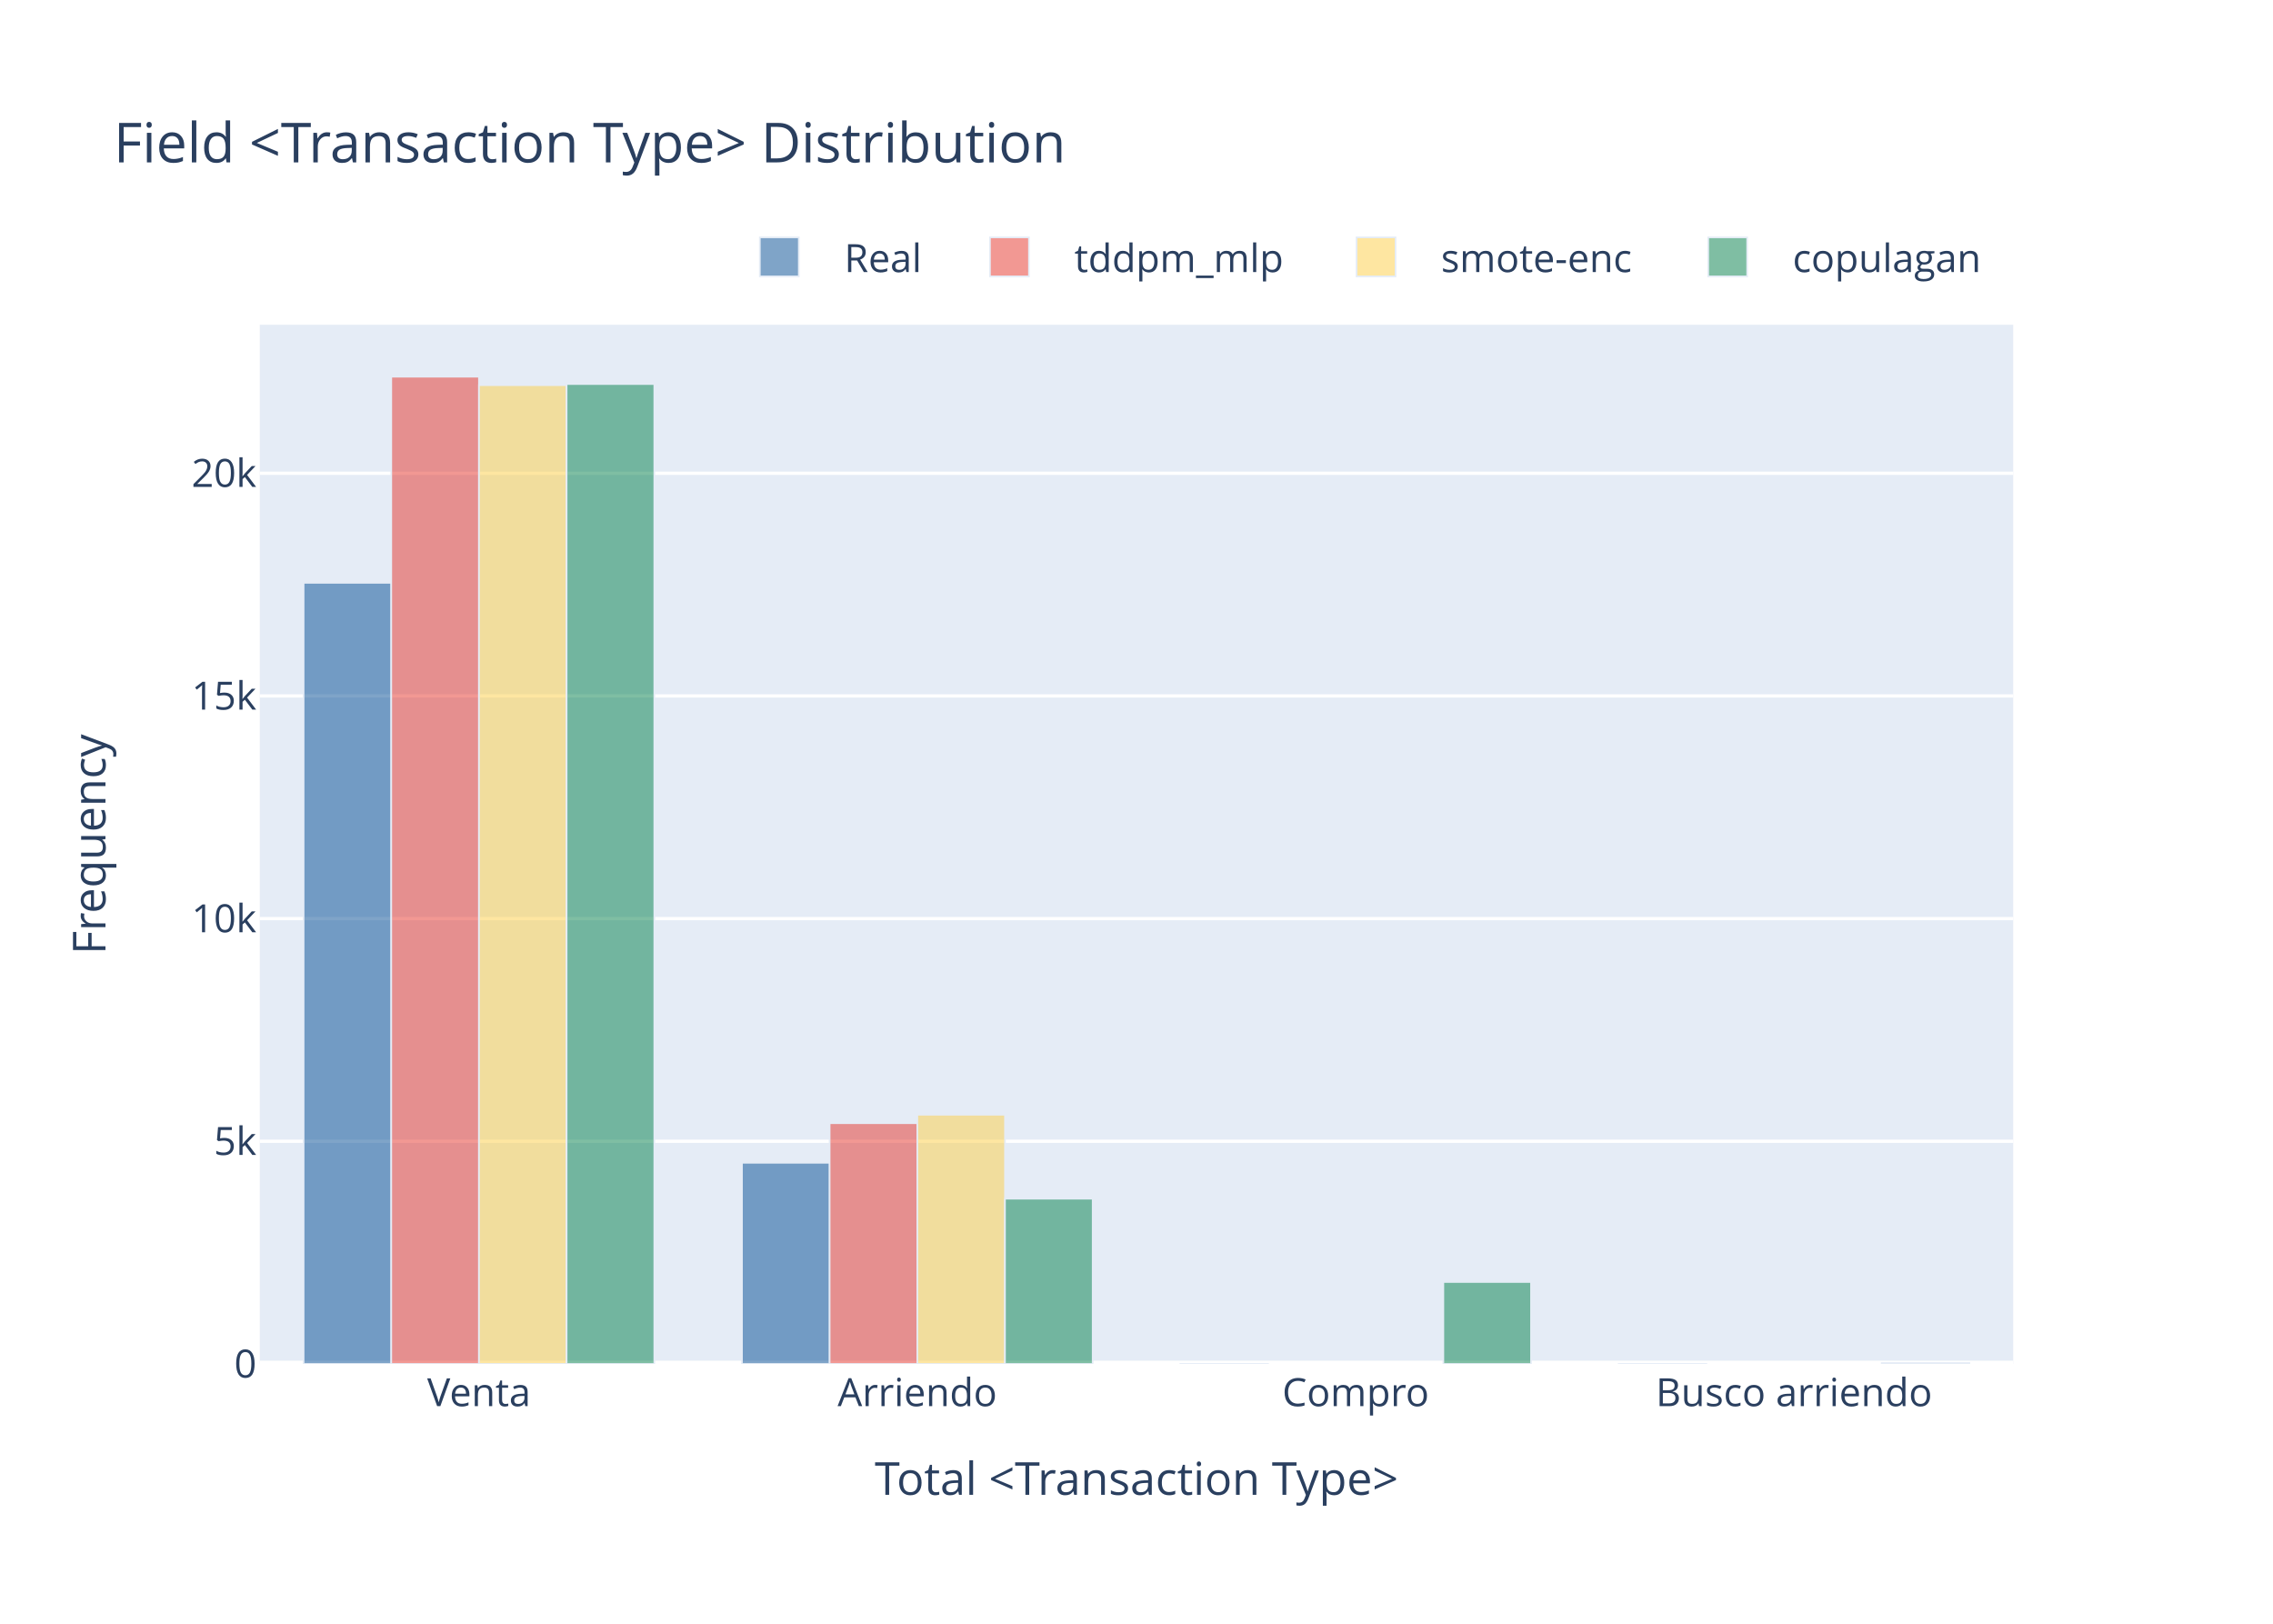
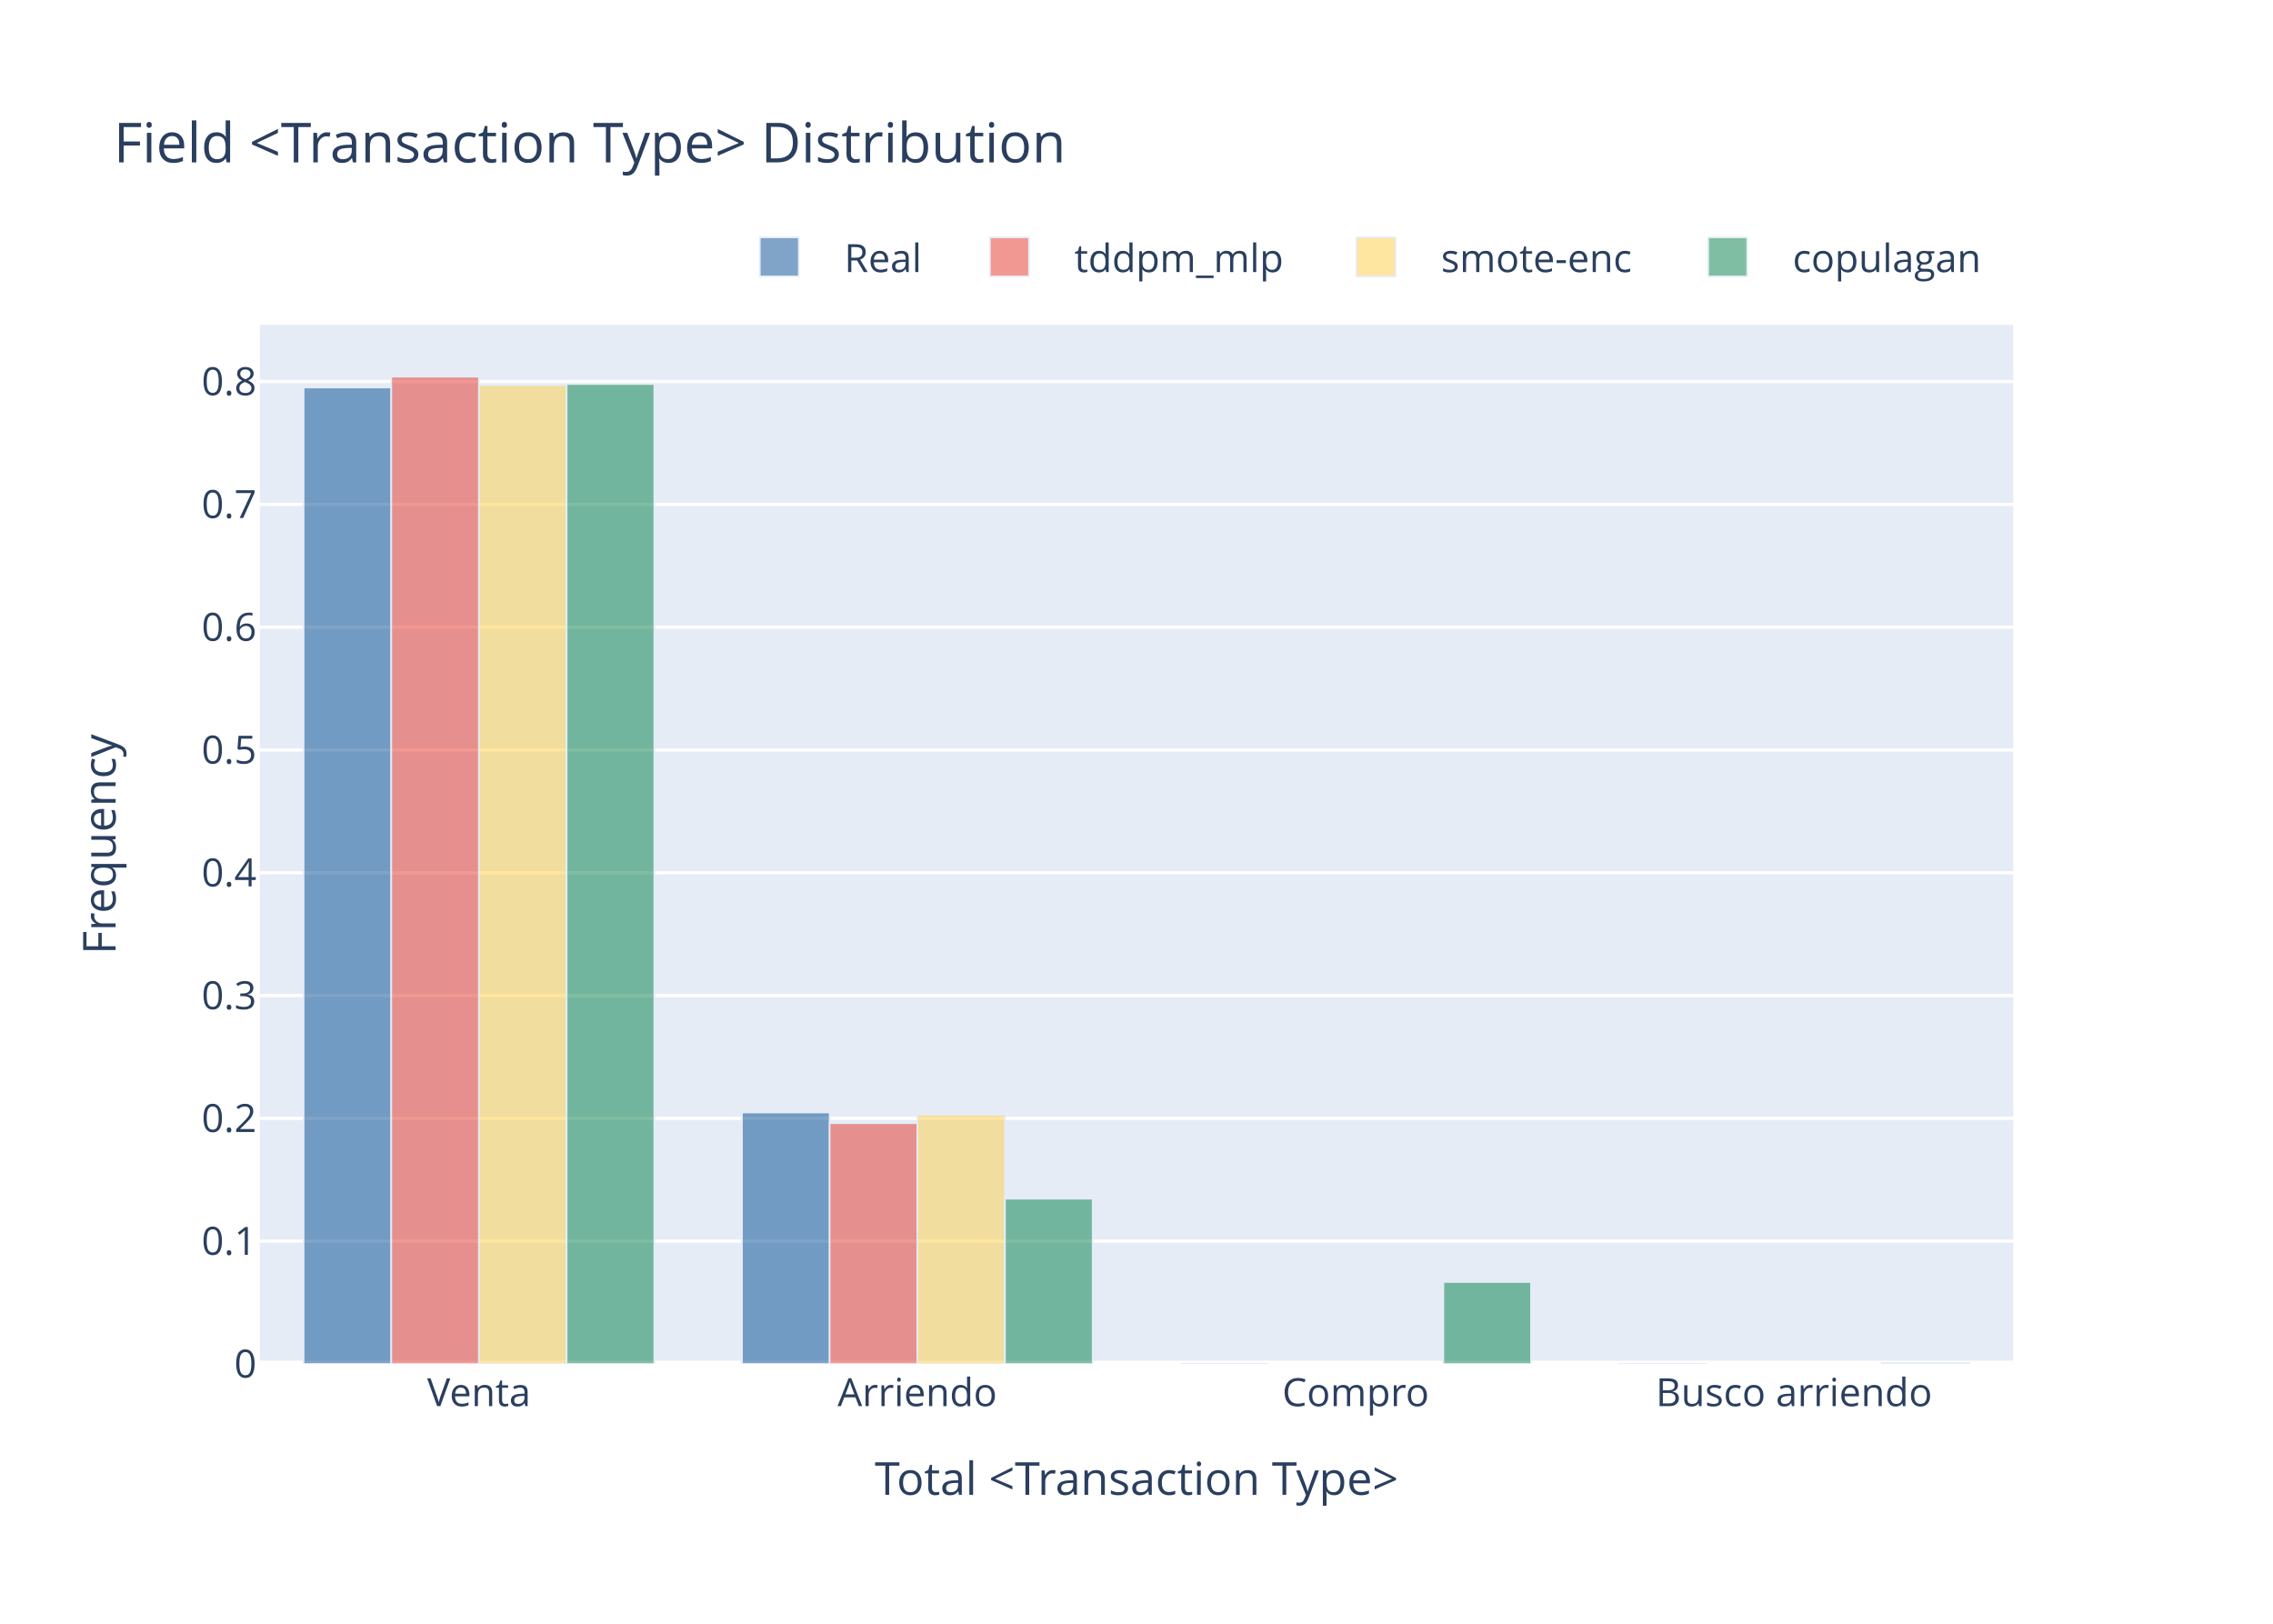
<svg xmlns="http://www.w3.org/2000/svg" class="main-svg" width="700" height="500" viewBox="0 0 700 500" style="">
  <rect x="0" y="0" width="700" height="500" style="fill: rgb(255, 255, 255); fill-opacity: 1;" />
-   <defs id="defs-5cdec8">
+   <defs id="defs-d89f35">
    <g class="clips">
-       <clipPath id="clip5cdec8xyplot" class="plotclip">
+       <clipPath id="clipd89f35xyplot" class="plotclip">
        <rect width="540" height="320" />
      </clipPath>
-       <clipPath class="axesclip" id="clip5cdec8x">
+       <clipPath class="axesclip" id="clipd89f35x">
        <rect x="80" y="0" width="540" height="500" />
      </clipPath>
-       <clipPath class="axesclip" id="clip5cdec8y">
+       <clipPath class="axesclip" id="clipd89f35y">
        <rect x="0" y="100" width="700" height="320" />
      </clipPath>
-       <clipPath class="axesclip" id="clip5cdec8xy">
+       <clipPath class="axesclip" id="clipd89f35xy">
        <rect x="80" y="100" width="540" height="320" />
      </clipPath>
    </g>
    <g class="gradients" />
    <g class="patterns" />
  </defs>
  <g class="bglayer">
    <rect class="bg" x="80" y="100" width="540" height="320" style="fill: rgb(229, 236, 246); fill-opacity: 1; stroke-width: 0;" />
  </g>
  <g class="layer-below">
    <g class="imagelayer" />
    <g class="shapelayer" />
  </g>
  <g class="cartesianlayer">
    <g class="subplot xy">
      <g class="layer-subplot">
        <g class="shapelayer" />
        <g class="imagelayer" />
      </g>
      <g class="minor-gridlayer">
        <g class="x" />
        <g class="y" />
      </g>
      <g class="gridlayer">
        <g class="x" />
        <g class="y">
-           <path class="ygrid crisp" transform="translate(0,351.43)" d="M80,0h540" style="stroke: rgb(255, 255, 255); stroke-opacity: 1; stroke-width: 1px;" />
-           <path class="ygrid crisp" transform="translate(0,282.87)" d="M80,0h540" style="stroke: rgb(255, 255, 255); stroke-opacity: 1; stroke-width: 1px;" />
-           <path class="ygrid crisp" transform="translate(0,214.3)" d="M80,0h540" style="stroke: rgb(255, 255, 255); stroke-opacity: 1; stroke-width: 1px;" />
-           <path class="ygrid crisp" transform="translate(0,145.73)" d="M80,0h540" style="stroke: rgb(255, 255, 255); stroke-opacity: 1; stroke-width: 1px;" />
+           <path class="ygrid crisp" transform="translate(0,382.19)" d="M80,0h540" style="stroke: rgb(255, 255, 255); stroke-opacity: 1; stroke-width: 1px;" />
+           <path class="ygrid crisp" transform="translate(0,344.37)" d="M80,0h540" style="stroke: rgb(255, 255, 255); stroke-opacity: 1; stroke-width: 1px;" />
+           <path class="ygrid crisp" transform="translate(0,306.56)" d="M80,0h540" style="stroke: rgb(255, 255, 255); stroke-opacity: 1; stroke-width: 1px;" />
+           <path class="ygrid crisp" transform="translate(0,268.75)" d="M80,0h540" style="stroke: rgb(255, 255, 255); stroke-opacity: 1; stroke-width: 1px;" />
+           <path class="ygrid crisp" transform="translate(0,230.93)" d="M80,0h540" style="stroke: rgb(255, 255, 255); stroke-opacity: 1; stroke-width: 1px;" />
+           <path class="ygrid crisp" transform="translate(0,193.12)" d="M80,0h540" style="stroke: rgb(255, 255, 255); stroke-opacity: 1; stroke-width: 1px;" />
+           <path class="ygrid crisp" transform="translate(0,155.31)" d="M80,0h540" style="stroke: rgb(255, 255, 255); stroke-opacity: 1; stroke-width: 1px;" />
+           <path class="ygrid crisp" transform="translate(0,117.49)" d="M80,0h540" style="stroke: rgb(255, 255, 255); stroke-opacity: 1; stroke-width: 1px;" />
        </g>
      </g>
      <g class="zerolinelayer">
        <path class="yzl zl crisp" transform="translate(0,420)" d="M80,0h540" style="stroke: rgb(255, 255, 255); stroke-opacity: 1; stroke-width: 2px;" />
      </g>
      <path class="xlines-below" />
      <path class="ylines-below" />
      <g class="overlines-below" />
      <g class="xaxislayer-below" />
      <g class="yaxislayer-below" />
      <g class="overaxes-below" />
-       <g class="plot" transform="translate(80,100)" clip-path="url(#clip5cdec8xyplot)">
+       <g class="plot" transform="translate(80,100)" clip-path="url(#clipd89f35xyplot)">
        <g class="barlayer mlayer">
          <g class="trace bars" style="opacity: 1;">
            <g class="points">
              <g class="point">
-                 <path d="M13.5,320V79.47H40.5V320Z" style="vector-effect: none; opacity: 1; stroke-width: 0.5px; fill: rgb(0, 75, 147); fill-opacity: 0.5; stroke: rgb(229, 236, 246); stroke-opacity: 1;" />
-               </g>
-               <g class="point">
-                 <path d="M148.5,320V258.06H175.5V320Z" style="vector-effect: none; opacity: 1; stroke-width: 0.5px; fill: rgb(0, 75, 147); fill-opacity: 0.5; stroke: rgb(229, 236, 246); stroke-opacity: 1;" />
-               </g>
-               <g class="point">
-                 <path d="M283.5,320V319.99H310.5V320Z" style="vector-effect: none; opacity: 1; stroke-width: 0.5px; fill: rgb(0, 75, 147); fill-opacity: 0.5; stroke: rgb(229, 236, 246); stroke-opacity: 1;" />
-               </g>
-               <g class="point">
-                 <path d="M418.5,320V319.99H445.5V320Z" style="vector-effect: none; opacity: 1; stroke-width: 0.5px; fill: rgb(0, 75, 147); fill-opacity: 0.5; stroke: rgb(229, 236, 246); stroke-opacity: 1;" />
+                 <path d="M13.5,320V19.33H40.5V320Z" style="vector-effect: none; opacity: 1; stroke-width: 0.5px; fill: rgb(0, 75, 147); fill-opacity: 0.5; stroke: rgb(229, 236, 246); stroke-opacity: 1;" />
+               </g>
+               <g class="point">
+                 <path d="M148.5,320V242.57H175.5V320Z" style="vector-effect: none; opacity: 1; stroke-width: 0.5px; fill: rgb(0, 75, 147); fill-opacity: 0.5; stroke: rgb(229, 236, 246); stroke-opacity: 1;" />
+               </g>
+               <g class="point">
+                 <path d="M283.5,320V319.98H310.5V320Z" style="vector-effect: none; opacity: 1; stroke-width: 0.5px; fill: rgb(0, 75, 147); fill-opacity: 0.5; stroke: rgb(229, 236, 246); stroke-opacity: 1;" />
+               </g>
+               <g class="point">
+                 <path d="M418.5,320V319.98H445.5V320Z" style="vector-effect: none; opacity: 1; stroke-width: 0.5px; fill: rgb(0, 75, 147); fill-opacity: 0.5; stroke: rgb(229, 236, 246); stroke-opacity: 1;" />
              </g>
            </g>
          </g>
          <g class="trace bars" style="opacity: 1;">
            <g class="points">
              <g class="point">
                <path d="M175.5,320V245.87H202.5V320Z" style="vector-effect: none; opacity: 1; stroke-width: 0.5px; fill: rgb(230, 51, 41); fill-opacity: 0.5; stroke: rgb(229, 236, 246); stroke-opacity: 1;" />
              </g>
              <g class="point">
                <path d="M40.5,320V16H67.5V320Z" style="vector-effect: none; opacity: 1; stroke-width: 0.5px; fill: rgb(230, 51, 41); fill-opacity: 0.5; stroke: rgb(229, 236, 246); stroke-opacity: 1;" />
              </g>
            </g>
          </g>
          <g class="trace bars" style="opacity: 1;">
            <g class="points">
              <g class="point">
                <path d="M202.5,320V243.26H229.5V320Z" style="vector-effect: none; opacity: 1; stroke-width: 0.5px; fill: rgb(254, 207, 68); fill-opacity: 0.5; stroke: rgb(229, 236, 246); stroke-opacity: 1;" />
              </g>
              <g class="point">
                <path d="M67.5,320V18.61H94.5V320Z" style="vector-effect: none; opacity: 1; stroke-width: 0.5px; fill: rgb(254, 207, 68); fill-opacity: 0.5; stroke: rgb(229, 236, 246); stroke-opacity: 1;" />
              </g>
            </g>
          </g>
          <g class="trace bars" style="opacity: 1;">
            <g class="points">
              <g class="point">
                <path d="M229.5,320V269.12H256.5V320Z" style="vector-effect: none; opacity: 1; stroke-width: 0.5px; fill: rgb(0, 126, 72); fill-opacity: 0.5; stroke: rgb(229, 236, 246); stroke-opacity: 1;" />
              </g>
              <g class="point">
                <path d="M499.5,320V319.71H526.5V320Z" style="vector-effect: none; opacity: 1; stroke-width: 0.5px; fill: rgb(0, 126, 72); fill-opacity: 0.5; stroke: rgb(229, 236, 246); stroke-opacity: 1;" />
              </g>
              <g class="point">
                <path d="M364.5,320V294.77H391.5V320Z" style="vector-effect: none; opacity: 1; stroke-width: 0.5px; fill: rgb(0, 126, 72); fill-opacity: 0.5; stroke: rgb(229, 236, 246); stroke-opacity: 1;" />
              </g>
              <g class="point">
                <path d="M94.5,320V18.26H121.5V320Z" style="vector-effect: none; opacity: 1; stroke-width: 0.5px; fill: rgb(0, 126, 72); fill-opacity: 0.5; stroke: rgb(229, 236, 246); stroke-opacity: 1;" />
              </g>
            </g>
          </g>
        </g>
      </g>
      <g class="overplot" />
      <path class="xlines-above crisp" d="M0,0" style="fill: none;" />
      <path class="ylines-above crisp" d="M0,0" style="fill: none;" />
      <g class="overlines-above" />
      <g class="xaxislayer-above">
        <g class="xtick">
          <text text-anchor="middle" x="0" y="433" transform="translate(147.5,0)" style="font-family: 'Open Sans', verdana, arial, sans-serif; font-size: 12px; fill: rgb(42, 63, 95); fill-opacity: 1; white-space: pre; opacity: 1;">Venta</text>
        </g>
        <g class="xtick">
          <text text-anchor="middle" x="0" y="433" transform="translate(282.5,0)" style="font-family: 'Open Sans', verdana, arial, sans-serif; font-size: 12px; fill: rgb(42, 63, 95); fill-opacity: 1; white-space: pre; opacity: 1;">Arriendo</text>
        </g>
        <g class="xtick">
          <text text-anchor="middle" x="0" y="433" transform="translate(417.5,0)" style="font-family: 'Open Sans', verdana, arial, sans-serif; font-size: 12px; fill: rgb(42, 63, 95); fill-opacity: 1; white-space: pre; opacity: 1;">Compro</text>
        </g>
        <g class="xtick">
          <text text-anchor="middle" x="0" y="433" transform="translate(552.5,0)" style="font-family: 'Open Sans', verdana, arial, sans-serif; font-size: 12px; fill: rgb(42, 63, 95); fill-opacity: 1; white-space: pre; opacity: 1;">Busco arriendo</text>
        </g>
      </g>
      <g class="yaxislayer-above">
        <g class="ytick">
          <text text-anchor="end" x="79" y="4.2" transform="translate(0,420)" style="font-family: 'Open Sans', verdana, arial, sans-serif; font-size: 12px; fill: rgb(42, 63, 95); fill-opacity: 1; white-space: pre; opacity: 1;">0</text>
        </g>
        <g class="ytick">
-           <text text-anchor="end" x="79" y="4.2" style="font-family: 'Open Sans', verdana, arial, sans-serif; font-size: 12px; fill: rgb(42, 63, 95); fill-opacity: 1; white-space: pre; opacity: 1;" transform="translate(0,351.43)">5k</text>
-         </g>
-         <g class="ytick">
-           <text text-anchor="end" x="79" y="4.2" style="font-family: 'Open Sans', verdana, arial, sans-serif; font-size: 12px; fill: rgb(42, 63, 95); fill-opacity: 1; white-space: pre; opacity: 1;" transform="translate(0,282.87)">10k</text>
-         </g>
-         <g class="ytick">
-           <text text-anchor="end" x="79" y="4.2" style="font-family: 'Open Sans', verdana, arial, sans-serif; font-size: 12px; fill: rgb(42, 63, 95); fill-opacity: 1; white-space: pre; opacity: 1;" transform="translate(0,214.3)">15k</text>
-         </g>
-         <g class="ytick">
-           <text text-anchor="end" x="79" y="4.2" style="font-family: 'Open Sans', verdana, arial, sans-serif; font-size: 12px; fill: rgb(42, 63, 95); fill-opacity: 1; white-space: pre; opacity: 1;" transform="translate(0,145.73)">20k</text>
+           <text text-anchor="end" x="79" y="4.2" style="font-family: 'Open Sans', verdana, arial, sans-serif; font-size: 12px; fill: rgb(42, 63, 95); fill-opacity: 1; white-space: pre; opacity: 1;" transform="translate(0,382.19)">0.1</text>
+         </g>
+         <g class="ytick">
+           <text text-anchor="end" x="79" y="4.2" style="font-family: 'Open Sans', verdana, arial, sans-serif; font-size: 12px; fill: rgb(42, 63, 95); fill-opacity: 1; white-space: pre; opacity: 1;" transform="translate(0,344.37)">0.2</text>
+         </g>
+         <g class="ytick">
+           <text text-anchor="end" x="79" y="4.2" style="font-family: 'Open Sans', verdana, arial, sans-serif; font-size: 12px; fill: rgb(42, 63, 95); fill-opacity: 1; white-space: pre; opacity: 1;" transform="translate(0,306.56)">0.3</text>
+         </g>
+         <g class="ytick">
+           <text text-anchor="end" x="79" y="4.2" style="font-family: 'Open Sans', verdana, arial, sans-serif; font-size: 12px; fill: rgb(42, 63, 95); fill-opacity: 1; white-space: pre; opacity: 1;" transform="translate(0,268.75)">0.4</text>
+         </g>
+         <g class="ytick">
+           <text text-anchor="end" x="79" y="4.2" style="font-family: 'Open Sans', verdana, arial, sans-serif; font-size: 12px; fill: rgb(42, 63, 95); fill-opacity: 1; white-space: pre; opacity: 1;" transform="translate(0,230.93)">0.5</text>
+         </g>
+         <g class="ytick">
+           <text text-anchor="end" x="79" y="4.2" style="font-family: 'Open Sans', verdana, arial, sans-serif; font-size: 12px; fill: rgb(42, 63, 95); fill-opacity: 1; white-space: pre; opacity: 1;" transform="translate(0,193.12)">0.6</text>
+         </g>
+         <g class="ytick">
+           <text text-anchor="end" x="79" y="4.2" style="font-family: 'Open Sans', verdana, arial, sans-serif; font-size: 12px; fill: rgb(42, 63, 95); fill-opacity: 1; white-space: pre; opacity: 1;" transform="translate(0,155.31)">0.7</text>
+         </g>
+         <g class="ytick">
+           <text text-anchor="end" x="79" y="4.2" style="font-family: 'Open Sans', verdana, arial, sans-serif; font-size: 12px; fill: rgb(42, 63, 95); fill-opacity: 1; white-space: pre; opacity: 1;" transform="translate(0,117.49)">0.8</text>
        </g>
      </g>
      <g class="overaxes-above" />
    </g>
  </g>
  <g class="polarlayer" />
  <g class="smithlayer" />
  <g class="ternarylayer" />
  <g class="geolayer" />
  <g class="funnelarealayer" />
  <g class="pielayer" />
  <g class="iciclelayer" />
  <g class="treemaplayer" />
  <g class="sunburstlayer" />
  <g class="glimages" />
-   <defs id="topdefs-5cdec8">
+   <defs id="topdefs-d89f35">
    <g class="clips" />
-     <clipPath id="legend5cdec8">
+     <clipPath id="legendd89f35">
      <rect width="400" height="29" x="0" y="0" />
    </clipPath>
  </defs>
  <g class="layer-above">
    <g class="imagelayer" />
    <g class="shapelayer" />
  </g>
  <g class="infolayer">
    <g class="legend" pointer-events="all" transform="translate(220,64.6)">
      <rect class="bg" shape-rendering="crispEdges" width="400" height="29" x="0" y="0" style="stroke: rgb(68, 68, 68); stroke-opacity: 1; fill: rgb(255, 255, 255); fill-opacity: 1; stroke-width: 0px;" />
-       <g class="scrollbox" transform="" clip-path="url(#legend5cdec8)">
+       <g class="scrollbox" transform="" clip-path="url(#legendd89f35)">
        <g class="groups">
          <g class="traces" transform="translate(0,14.5)" style="opacity: 1;">
            <text class="legendtext" text-anchor="start" x="40" y="4.68" style="font-family: 'Open Sans', verdana, arial, sans-serif; font-size: 12px; fill: rgb(42, 63, 95); fill-opacity: 1; white-space: pre;">Real</text>
            <g class="layers" style="opacity: 1;">
              <g class="legendfill" />
              <g class="legendlines" />
              <g class="legendsymbols">
                <g class="legendpoints">
                  <path class="legendundefined" d="M6,6H-6V-6H6Z" transform="translate(20,0)" style="stroke-width: 0.5px; fill: rgb(0, 75, 147); fill-opacity: 0.5; stroke: rgb(229, 236, 246); stroke-opacity: 1;" />
                </g>
              </g>
            </g>
            <rect class="legendtoggle" x="0" y="-9.5" width="68.375" height="19" style="fill: rgb(0, 0, 0); fill-opacity: 0;" />
          </g>
          <g class="traces" transform="translate(70.875,14.5)" style="opacity: 1;">
            <text class="legendtext" text-anchor="start" x="40" y="4.68" style="font-family: 'Open Sans', verdana, arial, sans-serif; font-size: 12px; fill: rgb(42, 63, 95); fill-opacity: 1; white-space: pre;">tddpm_mlp</text>
            <g class="layers" style="opacity: 1;">
              <g class="legendfill" />
              <g class="legendlines" />
              <g class="legendsymbols">
                <g class="legendpoints">
                  <path class="legendundefined" d="M6,6H-6V-6H6Z" transform="translate(20,0)" style="stroke-width: 0.5px; fill: rgb(230, 51, 41); fill-opacity: 0.5; stroke: rgb(229, 236, 246); stroke-opacity: 1;" />
                </g>
              </g>
            </g>
            <rect class="legendtoggle" x="0" y="-9.5" width="110.391" height="19" style="fill: rgb(0, 0, 0); fill-opacity: 0;" />
          </g>
          <g class="traces" transform="translate(183.7656,14.5)" style="opacity: 1;">
            <text class="legendtext" text-anchor="start" x="40" y="4.68" style="font-family: 'Open Sans', verdana, arial, sans-serif; font-size: 12px; fill: rgb(42, 63, 95); fill-opacity: 1; white-space: pre;">smote-enc</text>
            <g class="layers" style="opacity: 1;">
              <g class="legendfill" />
              <g class="legendlines" />
              <g class="legendsymbols">
                <g class="legendpoints">
                  <path class="legendundefined" d="M6,6H-6V-6H6Z" transform="translate(20,0)" style="stroke-width: 0.5px; fill: rgb(254, 207, 68); fill-opacity: 0.5; stroke: rgb(229, 236, 246); stroke-opacity: 1;" />
                </g>
              </g>
            </g>
            <rect class="legendtoggle" x="0" y="-9.5" width="105.797" height="19" style="fill: rgb(0, 0, 0); fill-opacity: 0;" />
          </g>
          <g class="traces" transform="translate(292.0625,14.5)" style="opacity: 1;">
            <text class="legendtext" text-anchor="start" x="40" y="4.68" style="font-family: 'Open Sans', verdana, arial, sans-serif; font-size: 12px; fill: rgb(42, 63, 95); fill-opacity: 1; white-space: pre;">copulagan</text>
            <g class="layers" style="opacity: 1;">
              <g class="legendfill" />
              <g class="legendlines" />
              <g class="legendsymbols">
                <g class="legendpoints">
                  <path class="legendundefined" d="M6,6H-6V-6H6Z" transform="translate(20,0)" style="stroke-width: 0.5px; fill: rgb(0, 126, 72); fill-opacity: 0.5; stroke: rgb(229, 236, 246); stroke-opacity: 1;" />
                </g>
              </g>
            </g>
            <rect class="legendtoggle" x="0" y="-9.5" width="104.938" height="19" style="fill: rgb(0, 0, 0); fill-opacity: 0;" />
          </g>
        </g>
      </g>
      <rect class="scrollbar" rx="20" ry="3" width="0" height="0" x="0" y="0" style="fill: rgb(128, 139, 164); fill-opacity: 1;" />
    </g>
    <g class="g-gtitle">
      <text class="gtitle" x="35" y="50" text-anchor="start" dy="0em" style="font-family: 'Open Sans', verdana, arial, sans-serif; font-size: 17px; fill: rgb(42, 63, 95); opacity: 1; font-weight: normal; white-space: pre;">Field &lt;Transaction Type&gt; Distribution</text>
    </g>
    <g class="g-xtitle">
      <text class="xtitle" x="350" y="460.3" text-anchor="middle" style="font-family: 'Open Sans', verdana, arial, sans-serif; font-size: 14px; fill: rgb(42, 63, 95); opacity: 1; font-weight: normal; white-space: pre;">Total &lt;Transaction Type&gt;</text>
    </g>
    <g class="g-ytitle">
-       <text class="ytitle" transform="rotate(-90,32.48125,260)" x="32.481" y="260" text-anchor="middle" style="font-family: 'Open Sans', verdana, arial, sans-serif; font-size: 14px; fill: rgb(42, 63, 95); opacity: 1; font-weight: normal; white-space: pre;">Frequency</text>
+       <text class="ytitle" transform="rotate(-90,35.60625,260)" x="35.606" y="260" text-anchor="middle" style="font-family: 'Open Sans', verdana, arial, sans-serif; font-size: 14px; fill: rgb(42, 63, 95); opacity: 1; font-weight: normal; white-space: pre;">Frequency</text>
    </g>
  </g>
</svg>
